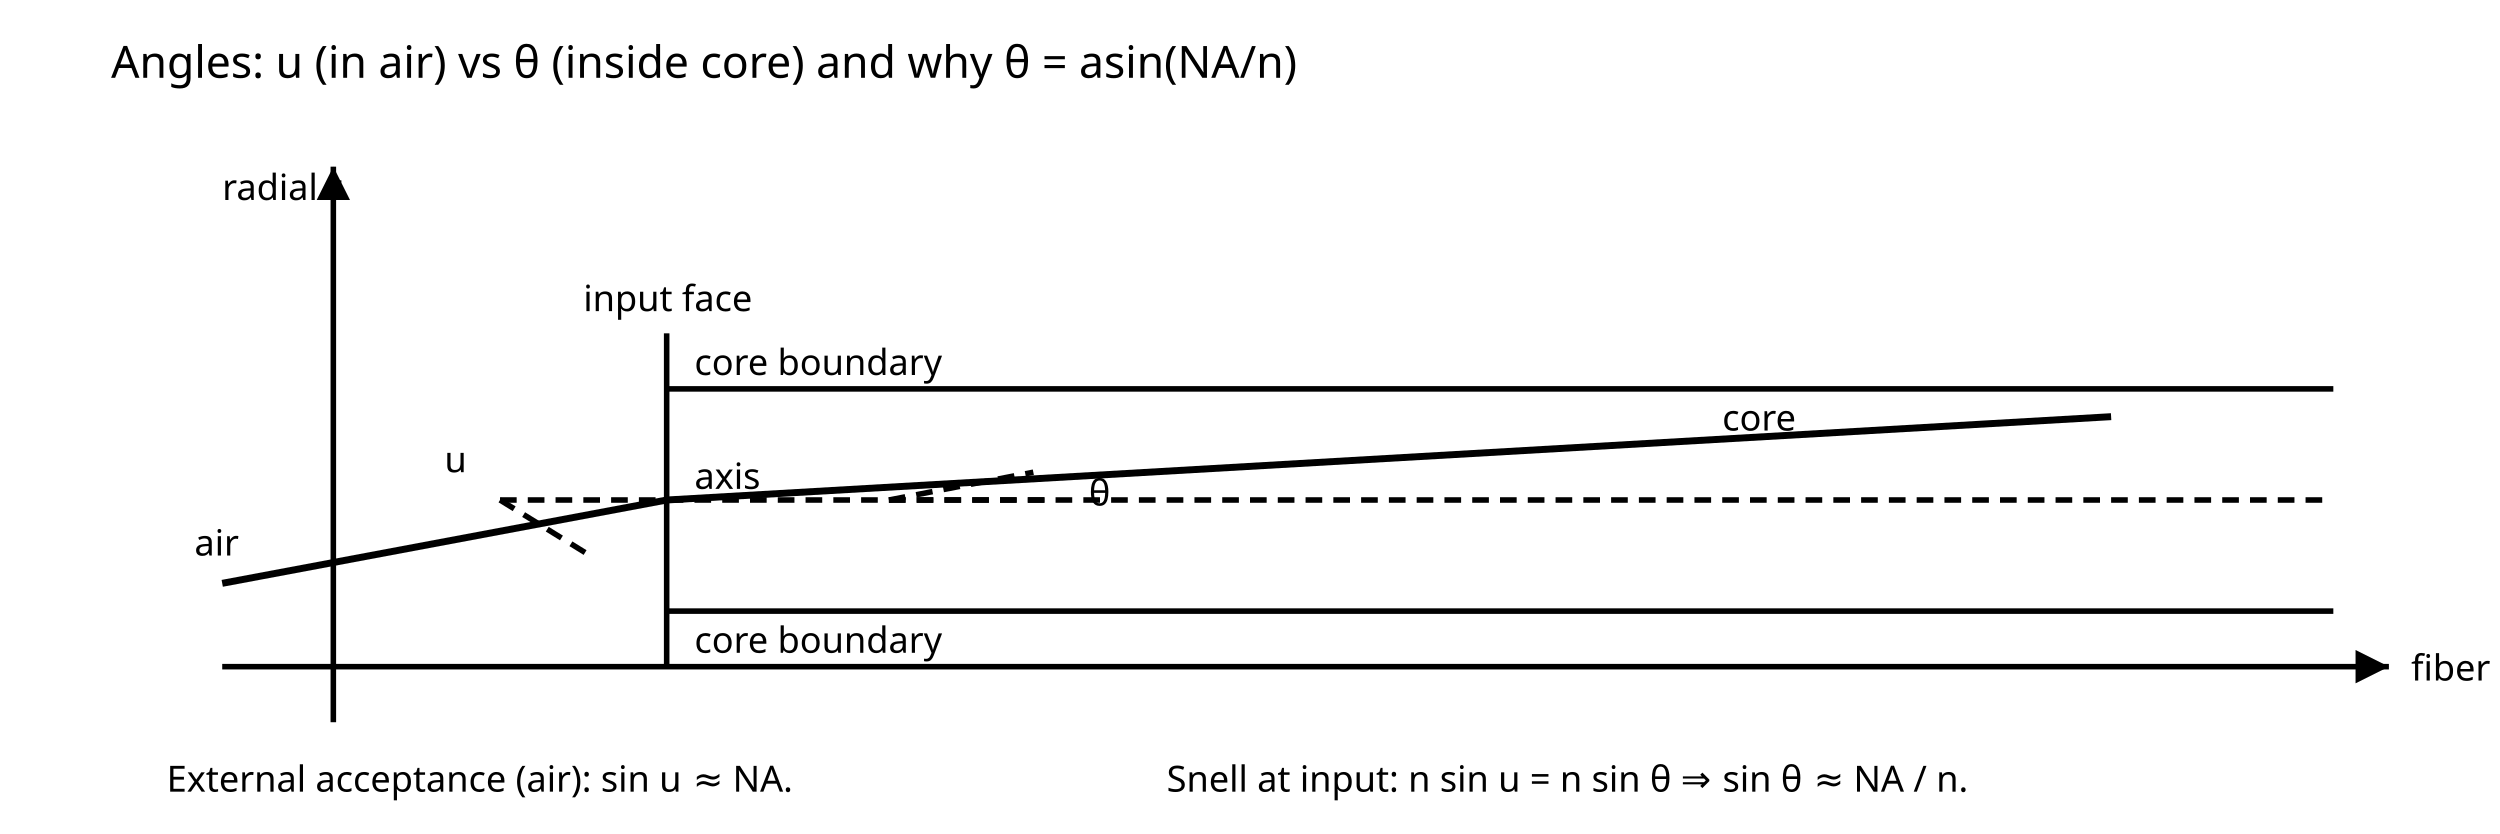
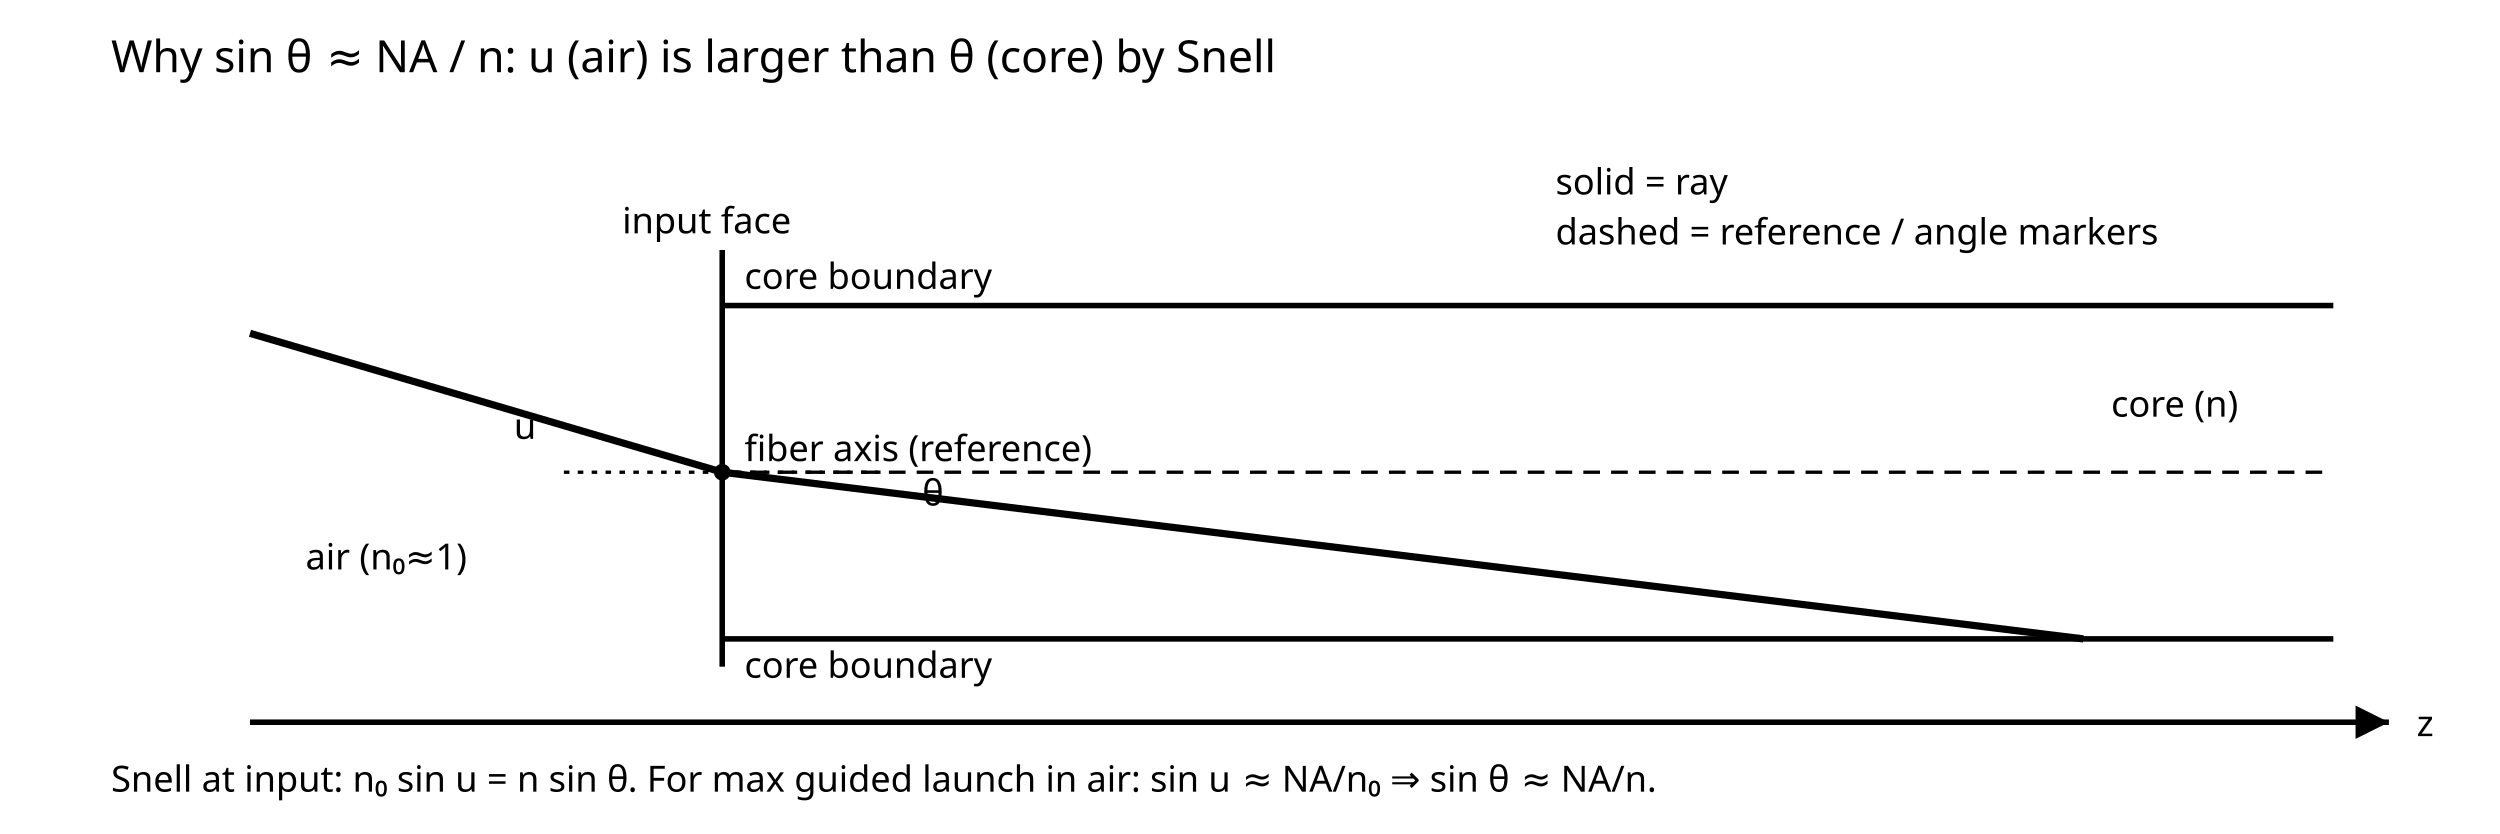
<svg xmlns="http://www.w3.org/2000/svg" width="900" height="300" viewBox="0 0 900 300">
  <defs>
    <style>
-       .axis { stroke: #000; stroke-width: 2; fill: none; }
-       .core { stroke: #000; stroke-width: 2; fill: none; }
-       .ray  { stroke: #000; stroke-width: 2.5; fill: none; }
-       .dash { stroke-dasharray: 6 4; }
+       .core  { stroke: #000; stroke-width: 2; fill: none; }
+       .ray   { stroke: #000; stroke-width: 2.6; fill: none; }
+       .ref   { stroke: #000; stroke-width: 1.2; fill: none; stroke-dasharray: 6 4; }
+       .help  { stroke: #000; stroke-width: 1.2; fill: none; stroke-dasharray: 2 3; }
+       .axis  { stroke: #000; stroke-width: 2; fill: none; }
      .label { font-family: sans-serif; font-size: 16px; fill: #000; }
      .small { font-family: sans-serif; font-size: 13px; fill: #000; }
    </style>
  </defs>
-   <text class="label" x="40" y="28">Angles: u (in air) vs θ (inside core) and why θ<sub>max</sub> = asin(NA/n<sub>core</sub>)</text>
-   <line class="axis" x1="80" y1="240" x2="860" y2="240" />
-   <polygon points="860,240 848,234 848,246" fill="#000" />
-   <text class="small" x="868" y="245">fiber axis z</text>
-   <line class="axis" x1="120" y1="260" x2="120" y2="60" />
-   <polygon points="120,60 114,72 126,72" fill="#000" />
-   <text class="small" x="80" y="72">radial r</text>
-   <line class="core" x1="240" y1="140" x2="840" y2="140" />
-   <line class="core" x1="240" y1="220" x2="840" y2="220" />
-   <line class="core dash" x1="240" y1="180" x2="840" y2="180" />
-   <text class="small" x="250" y="135">core boundary</text>
-   <text class="small" x="250" y="235">core boundary</text>
-   <text class="small" x="250" y="176">axis</text>
-   <line class="axis" x1="240" y1="120" x2="240" y2="240" />
-   <text class="small" x="210" y="112">input face</text>
-   <path class="ray" d="M 80 210 L 240 180" />
-   <text class="small" x="70" y="200">air</text>
-   <path class="ray" d="M 240 180 L 760 150" />
-   <text class="small" x="620" y="155">core</text>
-   <path class="axis dash" d="M 180 180 L 240 180" />
-   <path class="axis dash" d="M 180 180 L 214 201" />
-   <text class="small" x="160" y="170">u</text>
-   <path class="axis dash" d="M 320 180 L 380 180" />
-   <path class="axis dash" d="M 320 180 L 372 170" />
-   <text class="small" x="392" y="182">θ</text>
-   <text class="small" x="60" y="285">External acceptance (air): sin u<sub>max</sub> ≈ NA.</text>
-   <text class="small" x="420" y="285">Snell at input: n<sub>0</sub> sin u = n<sub>core</sub> sin θ ⇒ sin θ<sub>max</sub> ≈ NA / n<sub>core</sub>.</text>
+   <text class="label" x="40" y="26">Why sin θ<sub>max</sub> ≈ NA / n<sub>core</sub>: u (air) is larger than θ (core) by Snell</text>
+   <line class="axis" x1="90" y1="260" x2="860" y2="260" />
+   <polygon points="860,260 848,254 848,266" fill="#000" />
+   <text class="small" x="870" y="265">z</text>
+   <line class="axis" x1="260" y1="90" x2="260" y2="240" />
+   <text class="small" x="224" y="84">input face</text>
+   <line class="core" x1="260" y1="110" x2="840" y2="110" />
+   <line class="core" x1="260" y1="230" x2="840" y2="230" />
+   <line class="ref" x1="260" y1="170" x2="840" y2="170" />
+   <text class="small" x="268" y="104">core boundary</text>
+   <text class="small" x="268" y="244">core boundary</text>
+   <text class="small" x="268" y="166">fiber axis (reference)</text>
+   <text class="small" x="110" y="205">air (n₀≈1)</text>
+   <text class="small" x="760" y="150">core (n<sub>core</sub>)</text>
+   <circle cx="260" cy="170" r="3" fill="#000" />
+   <line class="ray" x1="90" y1="120" x2="260" y2="170" />
+   <line class="ray" x1="260" y1="170" x2="750" y2="230" />
+   <line class="help" x1="260" y1="170" x2="200" y2="170" />
+   <line class="help" x1="260" y1="170" x2="209" y2="155" />
+   <text class="small" x="185" y="158">u</text>
+   <line class="help" x1="260" y1="170" x2="320" y2="170" />
+   <line class="help" x1="260" y1="170" x2="358" y2="182" />
+   <text class="small" x="332" y="182">θ</text>
+   <text class="small" x="560" y="70">solid = ray</text>
+   <text class="small" x="560" y="88">dashed = reference / angle markers</text>
+   <text class="small" x="40" y="285">Snell at input: n₀ sin u = n<sub>core</sub> sin θ.  For max guided launch in air: sin u<sub>max</sub> ≈ NA/n₀ ⇒ sin θ<sub>max</sub> ≈ NA/n<sub>core</sub>.</text>
</svg>
